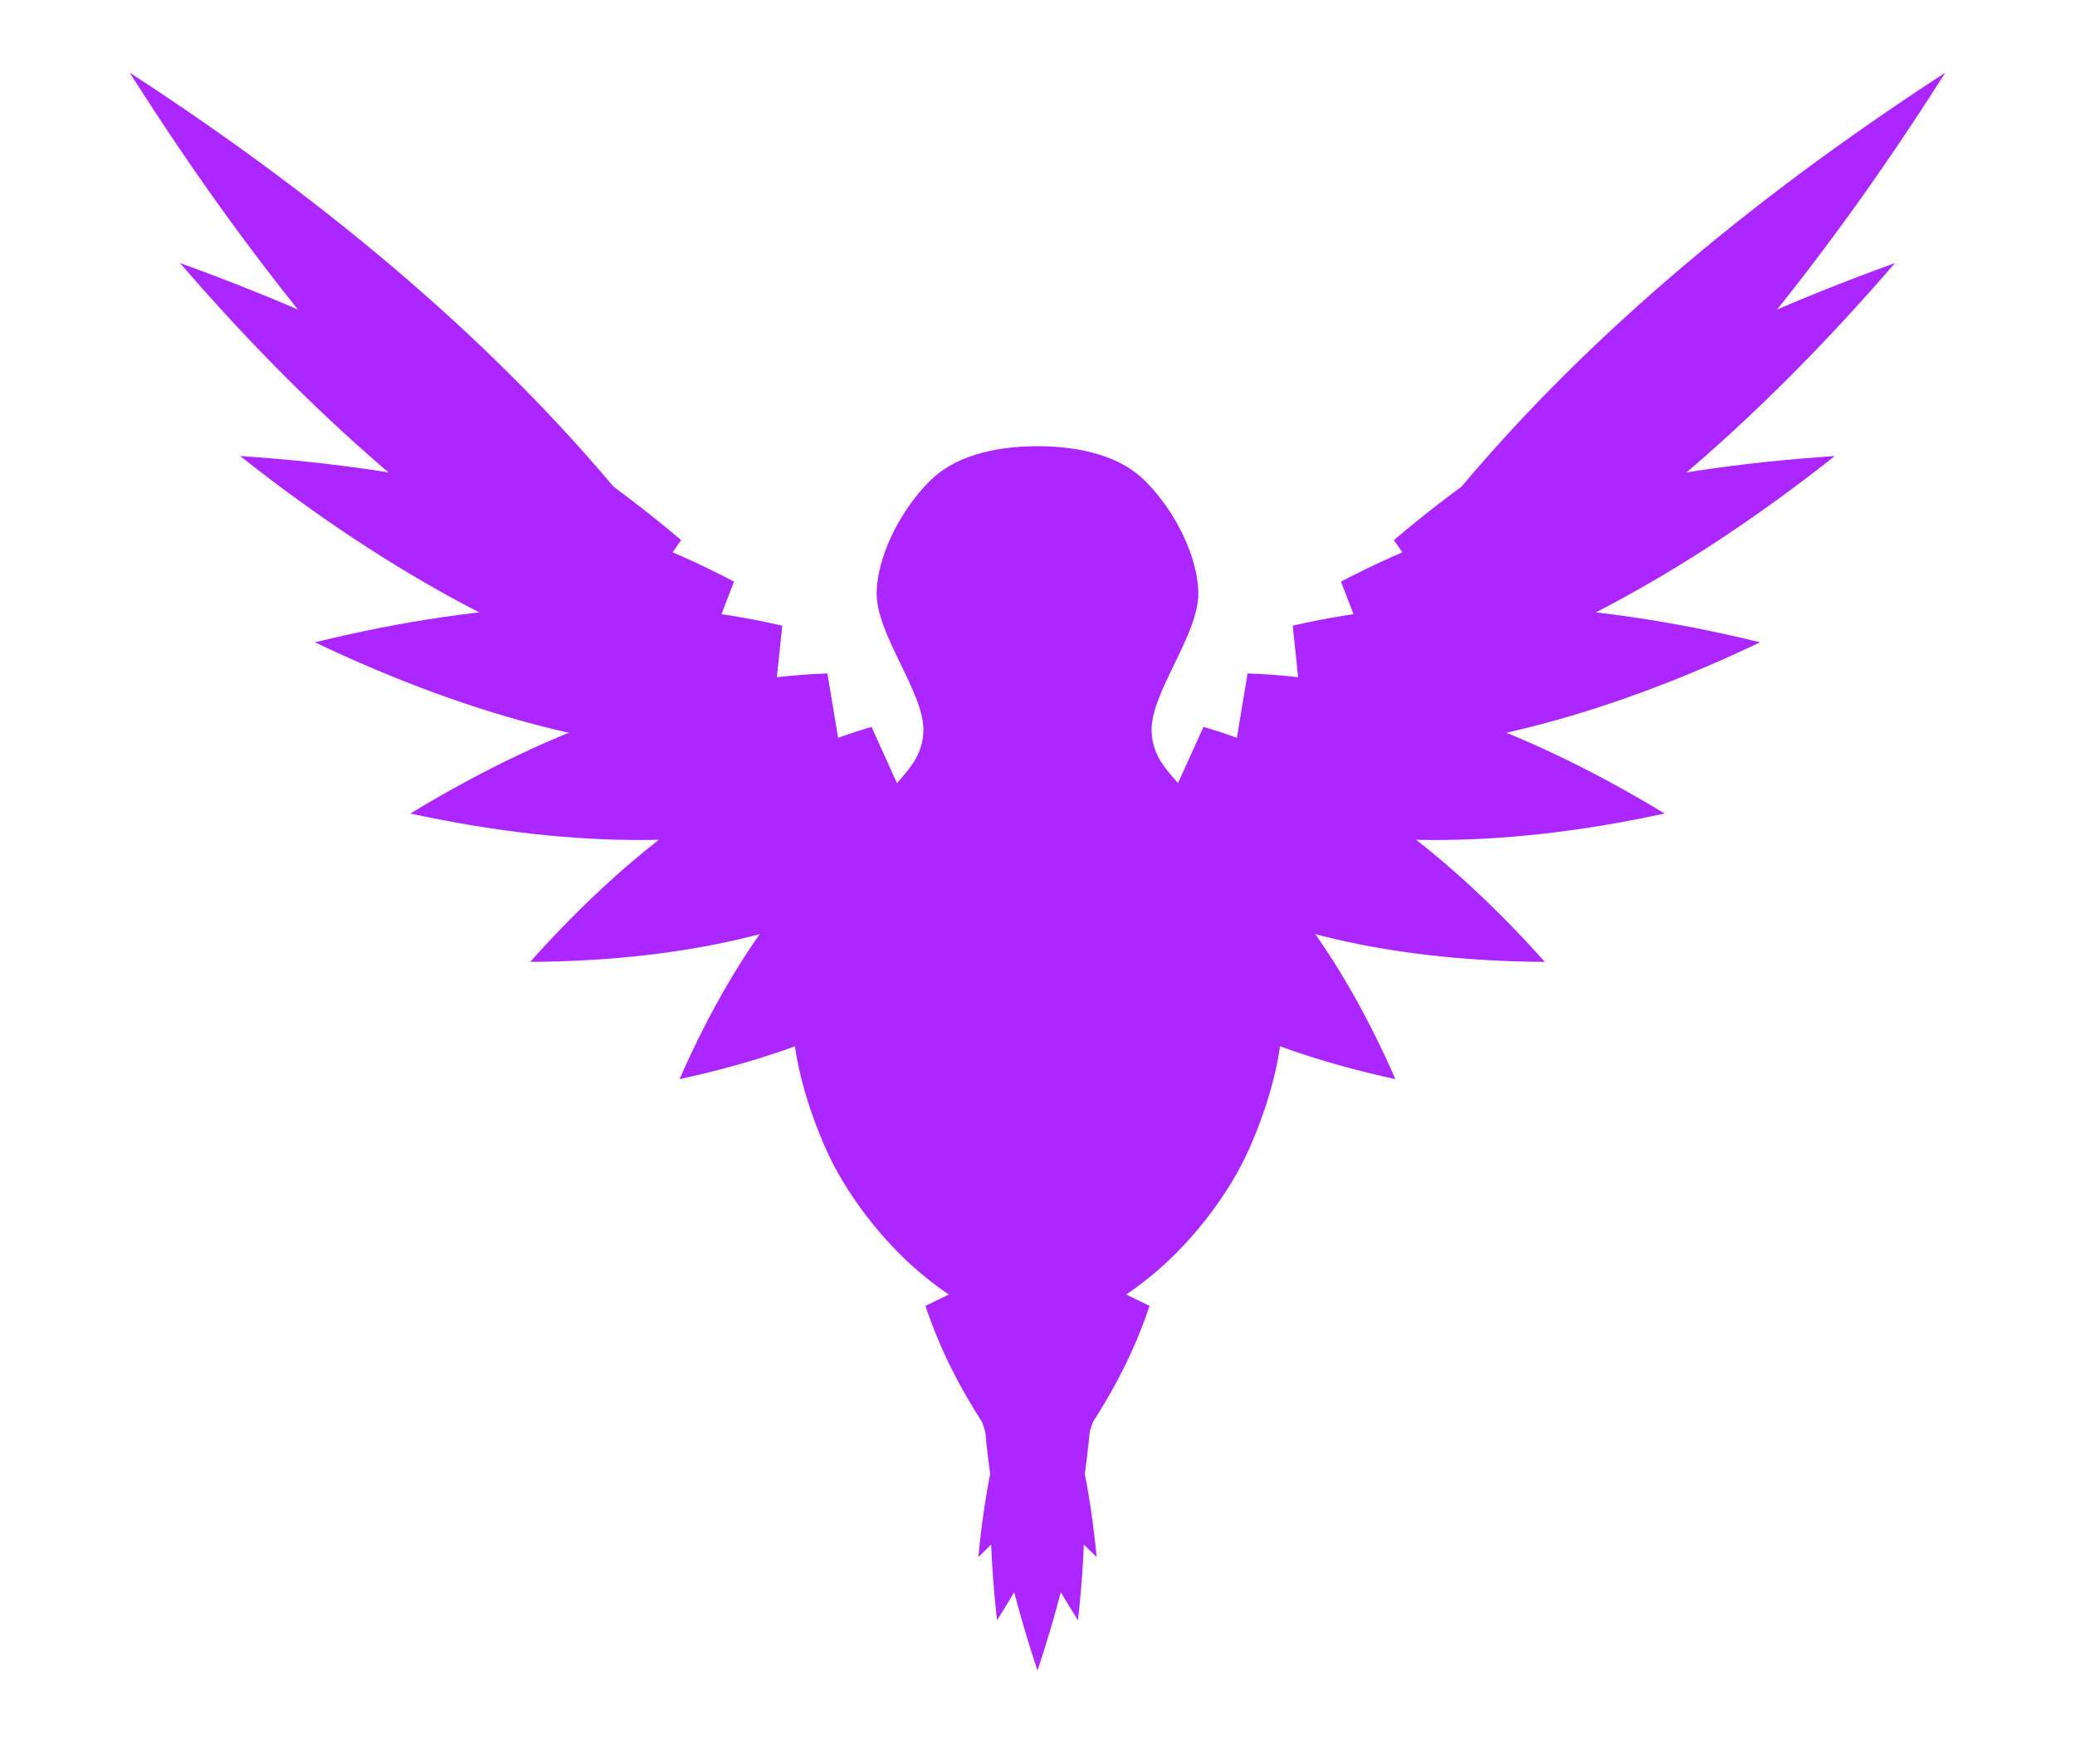
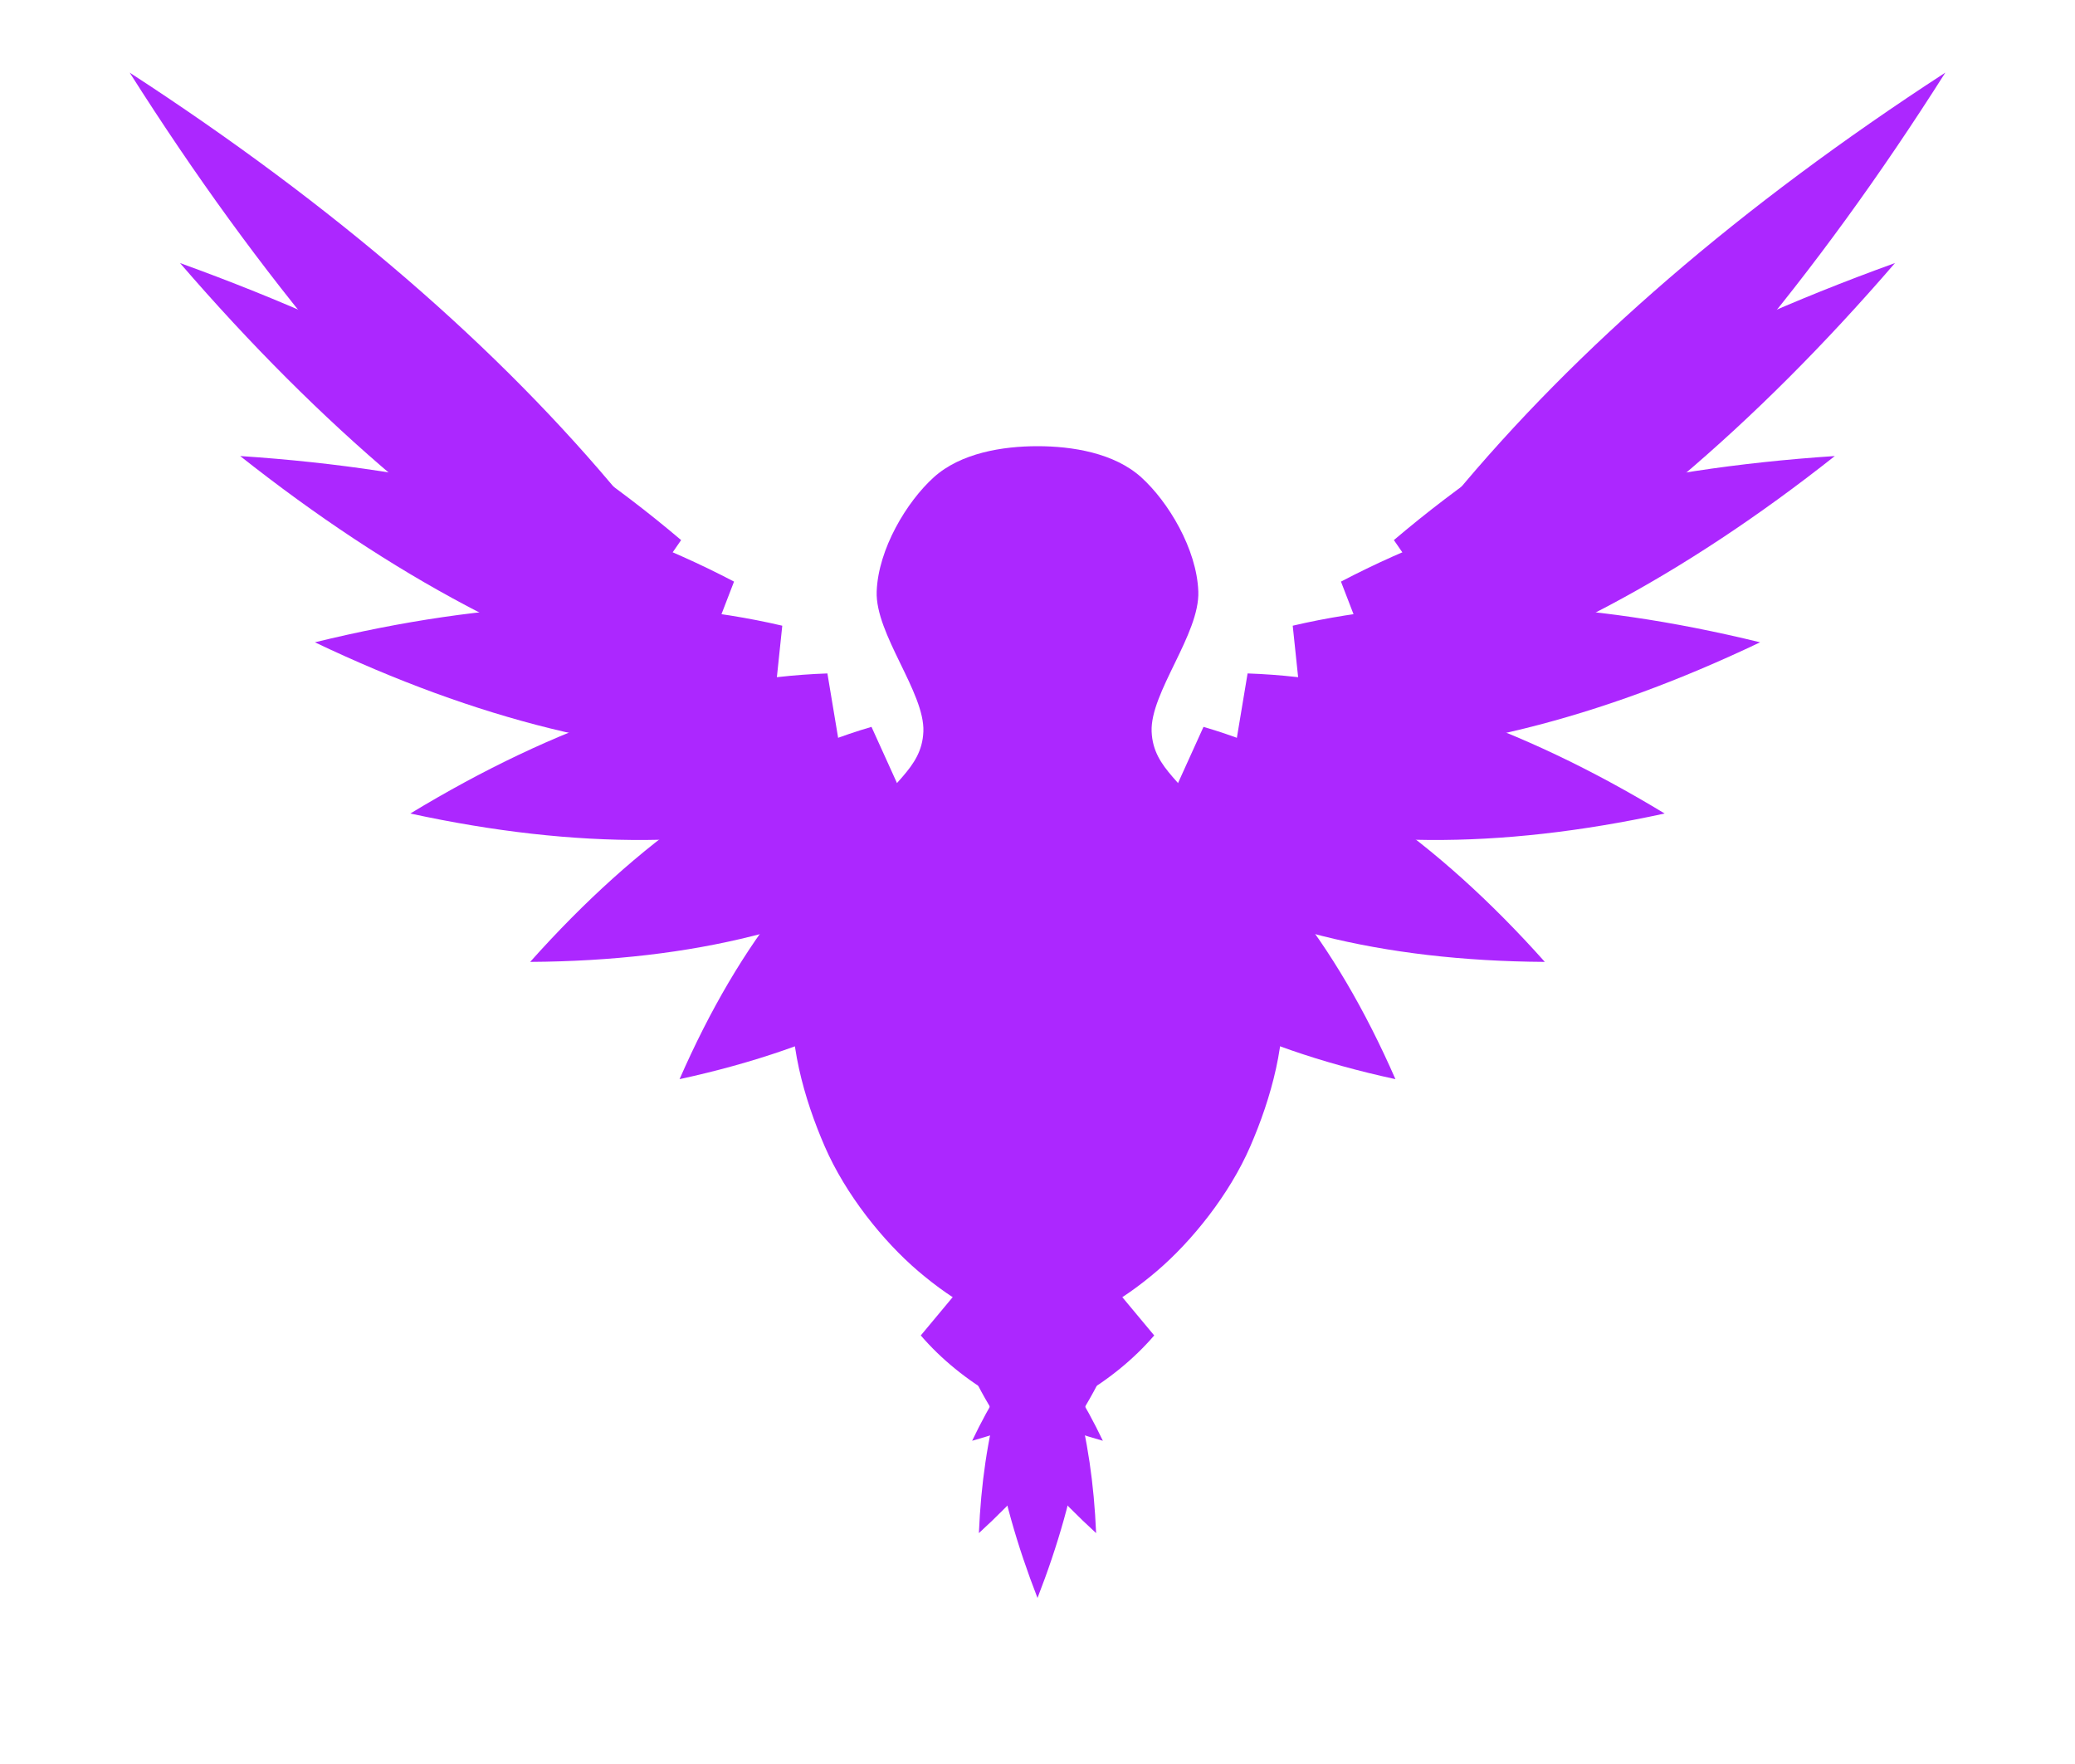
<svg xmlns="http://www.w3.org/2000/svg" viewBox="0 0 400 340" width="400" height="340">
  <g id="v-desnudo">
    <g fill="#AC27FF">
-       <path d="M 178.4 251.7 Q 186.7 276.7 211.4 300.1 Q 208.2 266.2 193.6 244.3 Z" />
-       <path d="M 184 250.1 Q 187.3 279.8 207.8 312.3 Q 212.1 274.1 202 245.9 Z" />
-       <path d="M 190 248 Q 186.5 281.3 200 322 Q 213.5 281.3 210 248 Z" />
-       <path d="M 198 245.9 Q 187.9 274.1 192.2 312.3 Q 212.7 279.8 216 250.1 Z" />
-       <path d="M 206.4 244.3 Q 191.8 266.2 188.6 300.1 Q 213.3 276.7 221.6 251.7 Z" />
+       <path d="M 177.5 257.4 Q 189.4 271.2 212.6 277.7 Q 202.2 255.9 186.5 246.6 Z" />
+       <path d="M 183.7 255.4 Q 190.2 276.2 211.3 295.5 Q 210.1 266.9 198.3 248.6 Z" />
+       <path d="M 191 252 Q 188 277.2 200 308 Q 212 277.2 209 252 Z" />
+       <path d="M 201.7 248.6 Q 189.9 266.9 188.7 295.5 Q 209.8 276.2 216.3 255.4 Z" />
+       <path d="M 213.5 246.6 Q 197.8 255.9 187.4 277.7 Q 210.6 271.2 222.5 257.4 Z" />
      <g>
        <path d="M 204.5 174.6 Q 226.1 198.7 269 208 Q 251.4 167.8 223.5 151.4 Z" />
        <path d="M 220.3 165.9 Q 250.5 185.1 297.8 185.4 Q 266.3 150.1 232 140.1 Z" />
        <path d="M 236.1 156.2 Q 272.5 167.3 320.9 156.8 Q 278.5 131.1 240.5 129.8 Z" />
        <path d="M 251.8 145.4 Q 292.3 146.2 339.3 123.8 Q 288.6 111.4 249.2 120.6 Z" />
        <path d="M 266.9 133.9 Q 309.7 122.7 353.7 87.9 Q 297.6 91.6 258.5 112.1 Z" />
        <path d="M 281 121.9 Q 324.5 98 365.3 50.7 Q 306.6 71.9 268.7 104.1 Z" />
        <path d="M 294.1 110 Q 337.3 73.5 375 14 Q 315.9 52.4 279.9 96 Z" />
      </g>
      <g transform="translate(400,0) scale(-1,1)">
        <path d="M 204.5 174.6 Q 226.1 198.7 269 208 Q 251.4 167.8 223.5 151.4 Z" />
        <path d="M 220.3 165.9 Q 250.5 185.1 297.8 185.4 Q 266.3 150.1 232 140.1 Z" />
        <path d="M 236.1 156.2 Q 272.5 167.3 320.9 156.8 Q 278.5 131.1 240.5 129.8 Z" />
        <path d="M 251.8 145.4 Q 292.3 146.2 339.3 123.8 Q 288.6 111.4 249.2 120.6 Z" />
        <path d="M 266.9 133.9 Q 309.7 122.7 353.7 87.9 Q 297.6 91.6 258.5 112.1 Z" />
        <path d="M 281 121.9 Q 324.5 98 365.3 50.7 Q 306.6 71.9 268.7 104.1 Z" />
        <path d="M 294.1 110 Q 337.3 73.5 375 14 Q 315.9 52.4 279.9 96 Z" />
      </g>
      <path d="M 200 86 C 206.7 86 214.8 87.3 220 92 C 225.2 96.7 230.7 105.8 231 114 C 231.3 122.2 221.7 133.5 222 141 C 222.3 148.5 228.8 150.8 233 159 C 237.2 167.2 245.7 179.7 247 190 C 248.3 200.3 245 211.8 241 221 C 237 230.2 229.8 239.2 223 245 C 216.2 250.8 207.7 256 200 256 C 192.3 256 183.8 250.8 177 245 C 170.2 239.2 163 230.2 159 221 C 155 211.8 151.7 200.3 153 190 C 154.3 179.7 162.8 167.2 167 159 C 171.2 150.8 177.7 148.5 178 141 C 178.3 133.5 168.7 122.2 169 114 C 169.3 105.8 174.8 96.7 180 92 C 185.2 87.3 193.3 86 200 86 Z" />
    </g>
  </g>
</svg>
